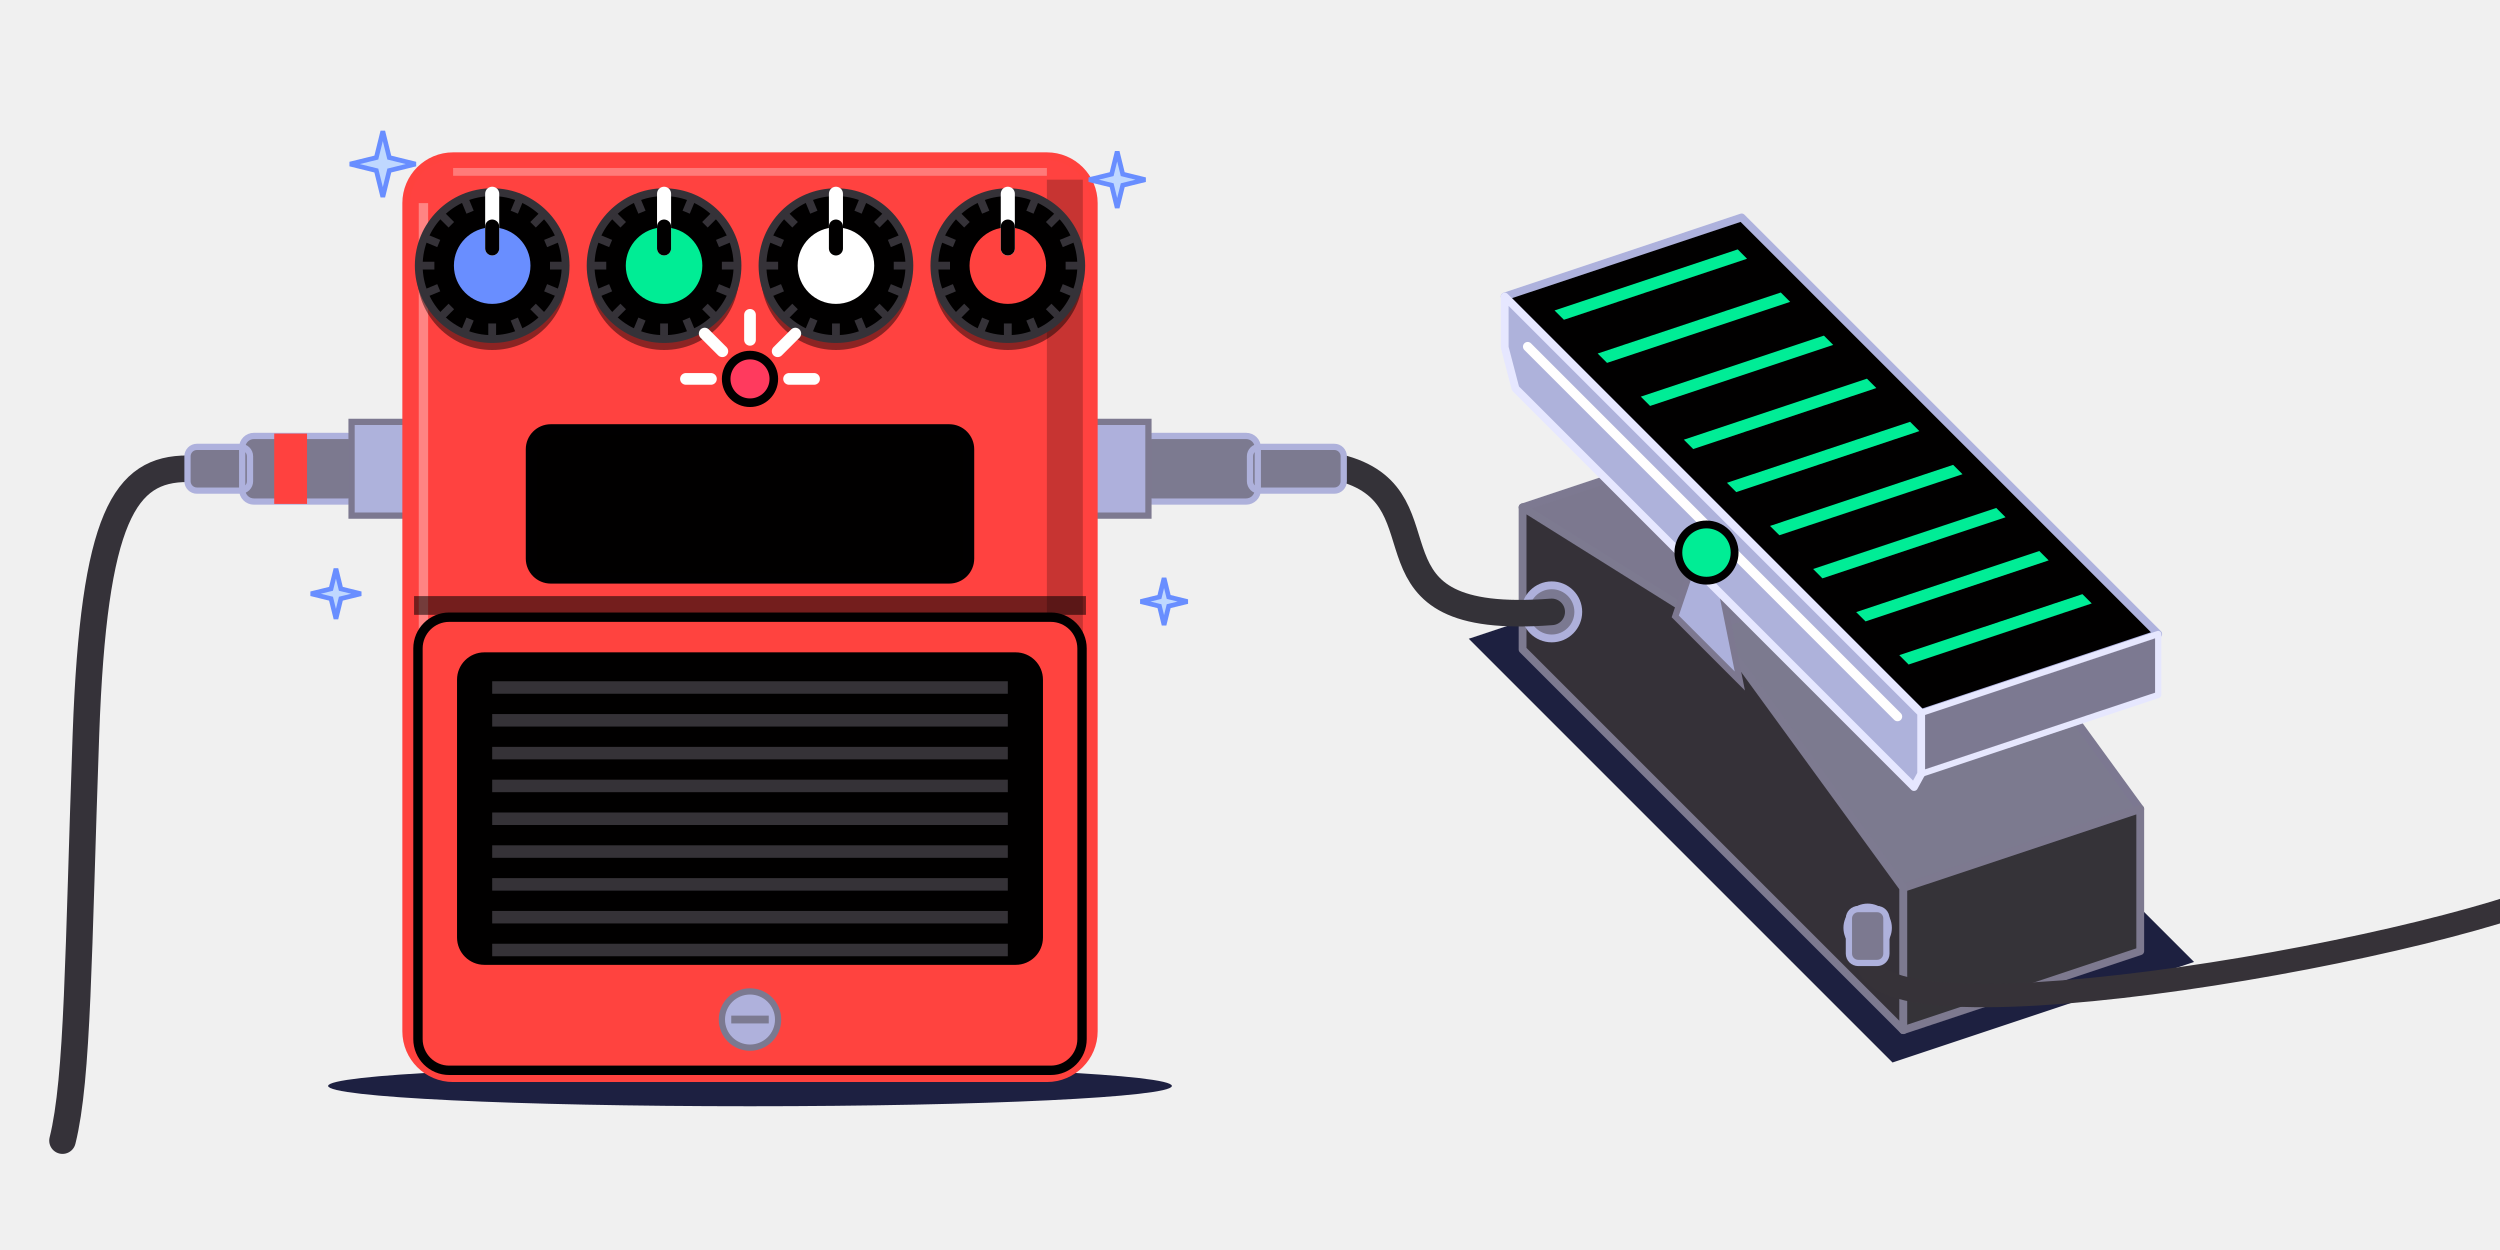
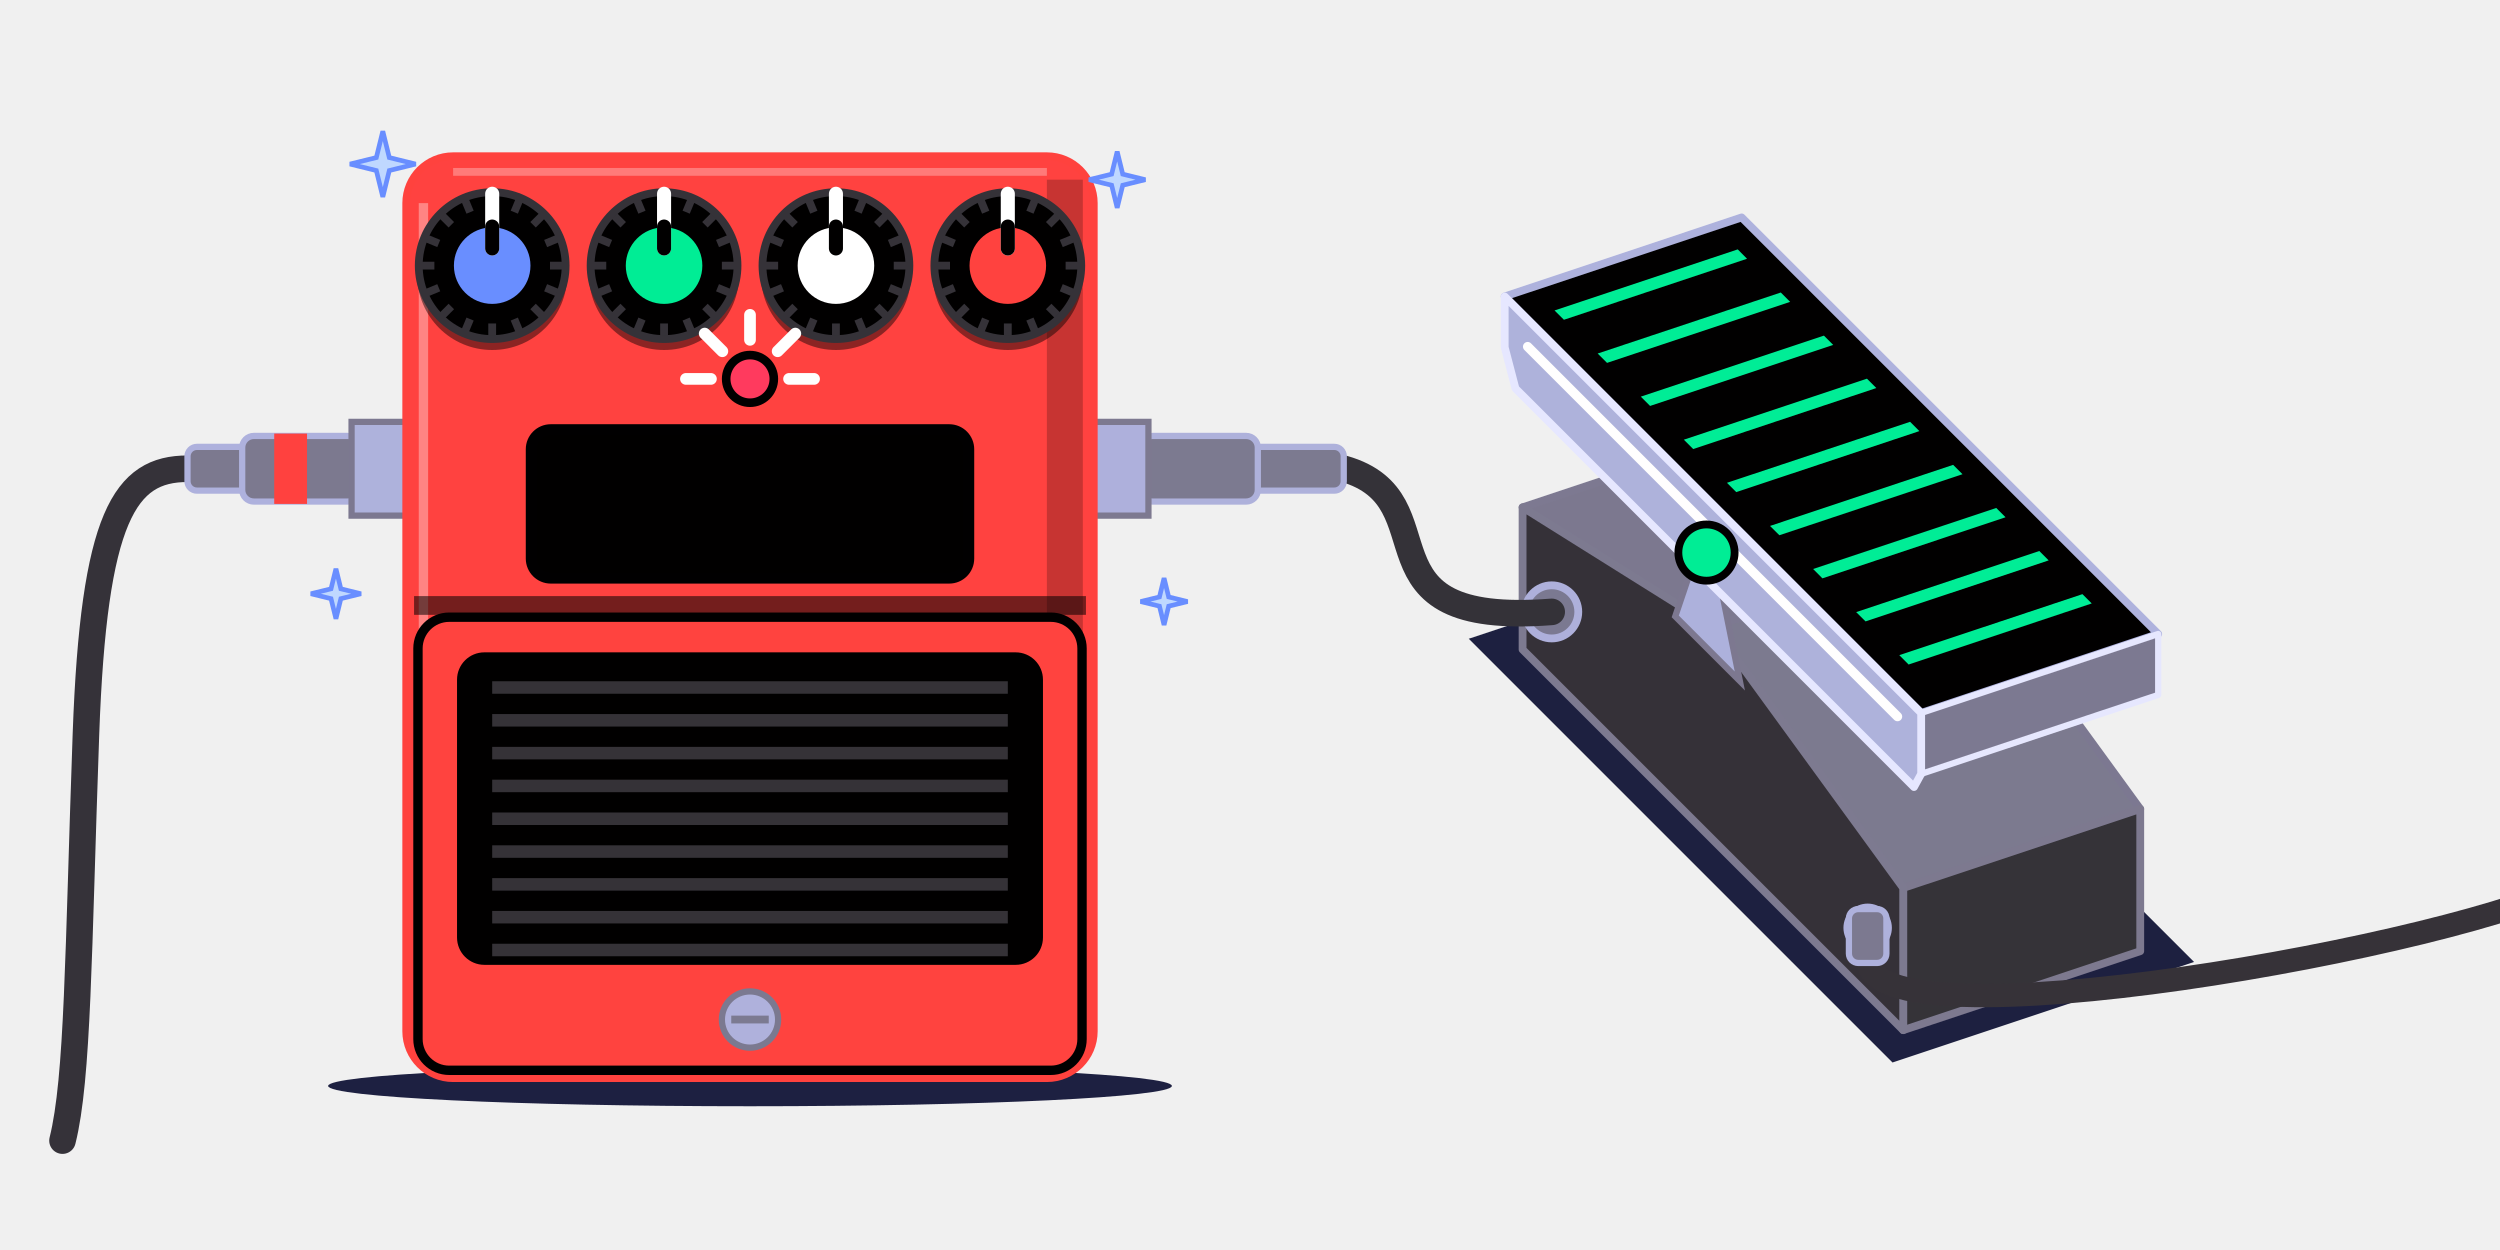
<svg xmlns="http://www.w3.org/2000/svg" version="1.1" x="0" y="0" width="320" height="160" viewBox="0 0 320 160">
  <g id="wah">
    <path id="wshadow" d="M280.84 123.13 L226.61 68.9 L188 81.76 L242.24 136 Z" fill="#1D2040" />
    <path id="wroofL" d="M273.95 103.55 L249.59 70.09 L219.25 80.2 L243.61 113.66 Z" fill="#7C7A8F" stroke="#7C7891" stroke-width="1" stroke-linejoin="round" />
    <path id="wroofR" d="M249.59 70.09 L225.23 54.83 L194.89 64.94 L219.25 80.2 Z" fill="#7C788F" stroke="#7D7991" stroke-width="1" stroke-linejoin="round" />
    <path id="wend" d="M273.95 121.75 L243.61 131.86 L243.61 113.66 L273.95 103.55 Z" fill="#353338" stroke="#7D798F" stroke-width="1" stroke-linejoin="round" />
    <path id="wside" d="M243.61 131.86 L194.89 83.14 L194.89 64.94 L219.25 80.2 L243.61 113.66 Z" fill="#353138" stroke="#7D7A90" stroke-width="1" stroke-linejoin="round" />
    <path id="wbrk" d="M222.7 87.17 L214.43 78.9 L216.73 72.09 L220.4 75.77 Z" fill="#ADB1DC" stroke="#7D7890" stroke-width="0.8" />
    <g id="ttop">
      <path id="rubber" d="M276.25 81.15 L222.93 27.83 L192.6 37.95 L245.91 91.26 Z" fill="#010000" stroke="#AEB2DD" stroke-width="1" stroke-linejoin="round" />
-       <path id="ribs" d="M267.74 77.24 L266.55 76.05 L243.11 83.86 L244.3 85.06 Z M262.23 71.73 L261.03 70.53 L237.59 78.35 L238.79 79.54 Z M256.71 66.21 L255.52 65.02 L232.08 72.83 L233.27 74.03 Z M251.2 60.7 L250 59.5 L226.56 67.32 L227.76 68.51 Z M245.68 55.18 L244.49 53.99 L221.05 61.8 L222.24 62.99 Z M240.17 49.67 L238.97 48.47 L215.53 56.28 L216.73 57.48 Z M234.65 44.15 L233.46 42.96 L210.02 50.77 L211.21 51.96 Z M229.14 38.64 L227.94 37.44 L204.5 45.25 L205.7 46.45 Z M223.62 33.12 L222.43 31.92 L198.98 39.74 L200.18 40.93 Z" fill="#00ED96" />
+       <path id="ribs" d="M267.74 77.24 L266.55 76.05 L243.11 83.86 L244.3 85.06 L267.74 77.24 L262.23 71.73 L261.03 70.53 L237.59 78.35 L238.79 79.54 L262.23 71.73 L256.71 66.21 L255.52 65.02 L232.08 72.83 L233.27 74.03 L256.71 66.21 L251.2 60.7 L250 59.5 L226.56 67.32 L227.76 68.51 L251.2 60.7 L245.68 55.18 L244.49 53.99 L221.05 61.8 L222.24 62.99 L245.68 55.18 L240.17 49.67 L238.97 48.47 L215.53 56.28 L216.73 57.48 L240.17 49.67 L234.65 44.15 L233.46 42.96 L210.02 50.77 L211.21 51.96 L234.65 44.15 L229.14 38.64 L227.94 37.44 L204.5 45.25 L205.7 46.45 L229.14 38.64 L223.62 33.12 L222.43 31.92 L198.98 39.74 L200.18 40.93 L223.62 33.12 L229.14 38.64 L234.65 44.15 L240.17 49.67 L245.68 55.18 L251.2 60.7 L256.71 66.21 L262.23 71.73 L267.74 77.24 Z" fill="#00ED96" />
    </g>
    <g id="tend">
      <path id="tendf" d="M276.25 81.15 L245.91 91.26 L245.91 99.06 L276.25 88.95 Z" fill="#7C7991" stroke="#E6E7FE" stroke-width="0.8" stroke-linejoin="round" />
    </g>
    <g id="tside">
      <path id="chrome" d="M244.99 100.74 L193.98 49.72 L192.6 44.45 L192.6 37.95 L245.91 91.26 L245.91 99.06 Z" fill="#AEB2DB" stroke="#E6E7FF" stroke-width="1" stroke-linejoin="round" />
      <line id="shine" x1="242.88" y1="91.72" x2="195.54" y2="44.37" stroke="#FFFEFE" stroke-width="1.2" stroke-linecap="round" />
    </g>
    <circle id="axle" cx="218.43" cy="70.73" r="3.6" fill="#00ED95" stroke="#010000" stroke-width="1" />
    <path id="cableI" d="M239.06 122.76 C239.06 134.76 316 120.76 330 112.76" fill="none" stroke="#363238" stroke-width="3" stroke-linecap="round" />
    <circle id="wjackI" cx="239.06" cy="118.76" r="2.6" fill="#010000" stroke="#AEB0DD" stroke-width="1" />
    <circle id="wjackO" cx="198.62" cy="78.32" r="3.4" fill="#7B7991" stroke="#AEB0DB" stroke-width="1" />
    <path id="plugW" d="M237.86 116.36 H240.26 C240.93 116.36 241.46 116.9 241.46 117.56 V122.06 C241.46 122.73 240.93 123.26 240.26 123.26 H237.86 C237.2 123.26 236.66 122.73 236.66 122.06 V117.56 C236.66 116.9 237.2 116.36 237.86 116.36 Z" fill="#7C7990" stroke="#AEB1DC" stroke-width="0.8" />
  </g>
  <path id="patch" d="M198.62 78.32 C172.62 80.32 186 64 172 60" fill="none" stroke="#343238" stroke-width="3.4" stroke-linecap="round" />
  <g id="dist" transform="translate(-64 0)">
    <ellipse id="shadow" cx="160" cy="139" rx="54" ry="2.6" fill="#1D2041" />
    <g id="pedal">
      <path id="cableO" d="M88 60 C80 60 76 66 75 94 S74 138 72 146" fill="none" stroke="#353239" stroke-width="3.4" stroke-linecap="round" />
-       <path id="plugL" d="M89.2 57.2 H94.8 C95.46 57.2 96 57.74 96 58.4 V61.6 C96 62.26 95.46 62.8 94.8 62.8 H89.2 C88.54 62.8 88 62.26 88 61.6 V58.4 C88 57.74 88.54 57.2 89.2 57.2 Z M96.5 55.8 H108.5 C109.33 55.8 110 56.47 110 57.3 V62.7 C110 63.53 109.33 64.2 108.5 64.2 H96.5 C95.67 64.2 95 63.53 95 62.7 V57.3 C95 56.47 95.67 55.8 96.5 55.8 Z" fill="#7C798F" stroke="#AEB1DD" stroke-width="0.8" />
-       <path id="plugR" d="M225.2 57.2 H234.8 C235.46 57.2 236 57.74 236 58.4 V61.6 C236 62.26 235.46 62.8 234.8 62.8 H225.2 C224.54 62.8 224 62.26 224 61.6 V58.4 C224 57.74 224.54 57.2 225.2 57.2 Z M211.5 55.8 H223.5 C224.33 55.8 225 56.47 225 57.3 V62.7 C225 63.53 224.33 64.2 223.5 64.2 H211.5 C210.67 64.2 210 63.53 210 62.7 V57.3 C210 56.47 210.67 55.8 211.5 55.8 Z" fill="#7C7A90" stroke="#AEB1DB" stroke-width="0.8" />
+       <g id="plugL">
+         <path id="plugL_1" d="M89.2 57.2 H94.8 C95.46 57.2 96 57.74 96 58.4 V61.6 C96 62.26 95.46 62.8 94.8 62.8 H89.2 C88.54 62.8 88 62.26 88 61.6 V58.4 C88 57.74 88.54 57.2 89.2 57.2 Z" fill="#7C798F" stroke="#AEB1DD" stroke-width="0.8" />
+         <path id="plugL_2" d="M96.5 55.8 H108.5 C109.33 55.8 110 56.47 110 57.3 V62.7 C110 63.53 109.33 64.2 108.5 64.2 H96.5 C95.67 64.2 95 63.53 95 62.7 V57.3 C95 56.47 95.67 55.8 96.5 55.8 Z" fill="#7C798F" stroke="#AEB1DD" stroke-width="0.8" />
+       </g>
+       <g id="plugR">
+         <path id="plugR_1" d="M225.2 57.2 H234.8 C235.46 57.2 236 57.74 236 58.4 V61.6 C236 62.26 235.46 62.8 234.8 62.8 H225.2 C224.54 62.8 224 62.26 224 61.6 V58.4 C224 57.74 224.54 57.2 225.2 57.2 Z" fill="#7C7A90" stroke="#AEB1DB" stroke-width="0.8" />
+         <path id="plugR_2" d="M211.5 55.8 H223.5 C224.33 55.8 225 56.47 225 57.3 V62.7 C225 63.53 224.33 64.2 223.5 64.2 H211.5 C210.67 64.2 210 63.53 210 62.7 V57.3 C210 56.47 210.67 55.8 211.5 55.8 Z" fill="#7C7A90" stroke="#AEB1DB" stroke-width="0.8" />
+       </g>
      <rect id="collar" x="99.4" y="55.8" width="3.6" height="8.4" fill="#FF413F" stroke="#FE423F" stroke-width="0.6" />
      <rect id="jackL" x="109" y="54" width="8" height="12" fill="#AEB2DC" stroke="#7C7890" stroke-width="0.8" />
      <rect id="jackR" x="203" y="54" width="8" height="12" fill="#AEB0DC" stroke="#7D7990" stroke-width="0.8" />
      <path id="body" d="M122 20 H198 C201.31 20 204 22.69 204 26 V132 C204 135.31 201.31 138 198 138 H122 C118.69 138 116 135.31 116 132 V26 C116 22.69 118.69 20 122 20 Z" fill="#FF4240" stroke="#FF423E" stroke-width="1" />
      <rect id="shade" x="198" y="23" width="4.6" height="112" fill="#010000" opacity="0.22" />
      <line id="hilite" x1="118.2" y1="26" x2="118.2" y2="132" stroke="#FFFEFF" stroke-width="1.2" opacity="0.35" />
      <line id="lip" x1="122" y1="22" x2="198" y2="22" stroke="#FEFFFF" stroke-width="1" opacity="0.3" />
      <g id="k1">
        <circle cx="127" cy="35.2" r="9.6" fill="#010000" opacity="0.45" />
        <circle cx="127" cy="34" r="9.4" fill="#010000" stroke="#353238" stroke-width="1" />
-         <path d="M134.4 34 L136 34 M133.84 36.83 L135.31 37.44 M132.23 39.23 L133.36 40.36 M129.83 40.84 L130.44 42.31 M127 41.4 L127 43 M124.17 40.84 L123.56 42.31 M121.77 39.23 L120.64 40.36 M120.16 36.83 L118.69 37.44 M119.6 34 L118 34 M120.16 31.17 L118.69 30.56 M121.77 28.77 L120.64 27.64 M124.17 27.16 L123.56 25.69 M127 26.6 L127 25 M129.83 27.16 L130.44 25.69 M132.23 28.77 L133.36 27.64 M133.84 31.17 L135.31 30.56" fill="none" stroke="#353238" stroke-width="1" />
+         <path d="M134.4 34.5 L136 34.5 L136 33.5 L134.4 33.5 L134.4 34.5 L133.65 37.29 L135.12 37.9 L135.5 36.98 L134.03 36.37 L133.65 37.29 L131.88 39.58 L133.01 40.71 L133.71 40.01 L132.58 38.88 L131.88 39.58 L129.37 41.03 L129.98 42.5 L130.9 42.12 L130.29 40.65 L129.37 41.03 L126.5 41.4 L126.5 43 L127.5 43 L127.5 41.4 L126.5 41.4 L123.71 40.65 L123.1 42.12 L124.02 42.5 L124.63 41.03 L123.71 40.65 L121.42 38.88 L120.29 40.01 L120.99 40.71 L122.12 39.58 L121.42 38.88 L119.97 36.37 L118.5 36.98 L118.88 37.9 L120.35 37.29 L119.97 36.37 L119.6 33.5 L118 33.5 L118 34.5 L119.6 34.5 L119.6 33.5 L120.35 30.71 L118.88 30.1 L118.5 31.02 L119.97 31.63 L120.35 30.71 L122.12 28.42 L120.99 27.29 L120.29 27.99 L121.42 29.12 L122.12 28.42 L124.63 26.97 L124.02 25.5 L123.1 25.88 L123.71 27.35 L124.63 26.97 L127.5 26.6 L127.5 25 L126.5 25 L126.5 26.6 L127.5 26.6 L130.29 27.35 L130.9 25.88 L129.98 25.5 L129.37 26.97 L130.29 27.35 L132.58 29.12 L133.71 27.99 L133.01 27.29 L131.88 28.42 L132.58 29.12 L134.03 31.63 L135.5 31.02 L135.12 30.1 L133.65 30.71 L134.03 31.63 L132.58 29.12 L130.29 27.35 L127.5 26.6 L124.63 26.97 L122.12 28.42 L120.35 30.71 L119.6 33.5 L119.97 36.37 L121.42 38.88 L123.71 40.65 L126.5 41.4 L129.37 41.03 L131.88 39.58 L133.65 37.29 L134.4 34.5 Z" fill="#353238" />
        <circle cx="127" cy="34" r="5.3" fill="#698EFF" stroke="#010000" stroke-width="0.8" />
        <g id="p1">
          <line x1="127" y1="31.8" x2="127" y2="24.8" stroke="#FFFFFF" stroke-width="1.8" stroke-linecap="round" />
          <line x1="127" y1="31.8" x2="127" y2="29" stroke="#010000" stroke-width="1.8" stroke-linecap="round" />
        </g>
      </g>
      <g id="k2">
        <circle cx="149" cy="35.2" r="9.6" fill="#010000" opacity="0.45" />
        <circle cx="149" cy="34" r="9.4" fill="#010000" stroke="#353238" stroke-width="1" />
-         <path d="M156.4 34 L158 34 M155.84 36.83 L157.31 37.44 M154.23 39.23 L155.36 40.36 M151.83 40.84 L152.44 42.31 M149 41.4 L149 43 M146.17 40.84 L145.56 42.31 M143.77 39.23 L142.64 40.36 M142.16 36.83 L140.69 37.44 M141.6 34 L140 34 M142.16 31.17 L140.69 30.56 M143.77 28.77 L142.64 27.64 M146.17 27.16 L145.56 25.69 M149 26.6 L149 25 M151.83 27.16 L152.44 25.69 M154.23 28.77 L155.36 27.64 M155.84 31.17 L157.31 30.56" fill="none" stroke="#353238" stroke-width="1" />
+         <path d="M156.4 34.5 L158 34.5 L158 33.5 L156.4 33.5 L156.4 34.5 L155.65 37.29 L157.12 37.9 L157.5 36.98 L156.03 36.37 L155.65 37.29 L153.88 39.58 L155.01 40.71 L155.71 40.01 L154.58 38.88 L153.88 39.58 L151.37 41.03 L151.98 42.5 L152.9 42.12 L152.29 40.65 L151.37 41.03 L148.5 41.4 L148.5 43 L149.5 43 L149.5 41.4 L148.5 41.4 L145.71 40.65 L145.1 42.12 L146.02 42.5 L146.63 41.03 L145.71 40.65 L143.42 38.88 L142.29 40.01 L142.99 40.71 L144.12 39.58 L143.42 38.88 L141.97 36.37 L140.5 36.98 L140.88 37.9 L142.35 37.29 L141.97 36.37 L141.6 33.5 L140 33.5 L140 34.5 L141.6 34.5 L141.6 33.5 L142.35 30.71 L140.88 30.1 L140.5 31.02 L141.97 31.63 L142.35 30.71 L144.12 28.42 L142.99 27.29 L142.29 27.99 L143.42 29.12 L144.12 28.42 L146.63 26.97 L146.02 25.5 L145.1 25.88 L145.71 27.35 L146.63 26.97 L149.5 26.6 L149.5 25 L148.5 25 L148.5 26.6 L149.5 26.6 L152.29 27.35 L152.9 25.88 L151.98 25.5 L151.37 26.97 L152.29 27.35 L154.58 29.12 L155.71 27.99 L155.01 27.29 L153.88 28.42 L154.58 29.12 L156.03 31.63 L157.5 31.02 L157.12 30.1 L155.65 30.71 L156.03 31.63 L154.58 29.12 L152.29 27.35 L149.5 26.6 L146.63 26.97 L144.12 28.42 L142.35 30.71 L141.6 33.5 L141.97 36.37 L143.42 38.88 L145.71 40.65 L148.5 41.4 L151.37 41.03 L153.88 39.58 L155.65 37.29 L156.4 34.5 Z" fill="#353238" />
        <circle cx="149" cy="34" r="5.3" fill="#00ED95" stroke="#010000" stroke-width="0.8" />
        <g id="p2">
          <line x1="149" y1="31.8" x2="149" y2="24.8" stroke="#FFFFFF" stroke-width="1.8" stroke-linecap="round" />
          <line x1="149" y1="31.8" x2="149" y2="29" stroke="#010000" stroke-width="1.8" stroke-linecap="round" />
        </g>
      </g>
      <g id="k3">
        <circle cx="171" cy="35.2" r="9.6" fill="#010000" opacity="0.45" />
        <circle cx="171" cy="34" r="9.4" fill="#010000" stroke="#353238" stroke-width="1" />
-         <path d="M178.4 34 L180 34 M177.84 36.83 L179.31 37.44 M176.23 39.23 L177.36 40.36 M173.83 40.84 L174.44 42.31 M171 41.4 L171 43 M168.17 40.84 L167.56 42.31 M165.77 39.23 L164.64 40.36 M164.16 36.83 L162.69 37.44 M163.6 34 L162 34 M164.16 31.17 L162.69 30.56 M165.77 28.77 L164.64 27.64 M168.17 27.16 L167.56 25.69 M171 26.6 L171 25 M173.83 27.16 L174.44 25.69 M176.23 28.77 L177.36 27.64 M177.84 31.17 L179.31 30.56" fill="none" stroke="#353238" stroke-width="1" />
+         <path d="M178.4 34.5 L180 34.5 L180 33.5 L178.4 33.5 L178.4 34.5 L177.65 37.29 L179.12 37.9 L179.5 36.98 L178.03 36.37 L177.65 37.29 L175.88 39.58 L177.01 40.71 L177.71 40.01 L176.58 38.88 L175.88 39.58 L173.37 41.03 L173.98 42.5 L174.9 42.12 L174.29 40.65 L173.37 41.03 L170.5 41.4 L170.5 43 L171.5 43 L171.5 41.4 L170.5 41.4 L167.71 40.65 L167.1 42.12 L168.02 42.5 L168.63 41.03 L167.71 40.65 L165.42 38.88 L164.29 40.01 L164.99 40.71 L166.12 39.58 L165.42 38.88 L163.97 36.37 L162.5 36.98 L162.88 37.9 L164.35 37.29 L163.97 36.37 L163.6 33.5 L162 33.5 L162 34.5 L163.6 34.5 L163.6 33.5 L164.35 30.71 L162.88 30.1 L162.5 31.02 L163.97 31.63 L164.35 30.71 L166.12 28.42 L164.99 27.29 L164.29 27.99 L165.42 29.12 L166.12 28.42 L168.63 26.97 L168.02 25.5 L167.1 25.88 L167.71 27.35 L168.63 26.97 L171.5 26.6 L171.5 25 L170.5 25 L170.5 26.6 L171.5 26.6 L174.29 27.35 L174.9 25.88 L173.98 25.5 L173.37 26.97 L174.29 27.35 L176.58 29.12 L177.71 27.99 L177.01 27.29 L175.88 28.42 L176.58 29.12 L178.03 31.63 L179.5 31.02 L179.12 30.1 L177.65 30.71 L178.03 31.63 L176.58 29.12 L174.29 27.35 L171.5 26.6 L168.63 26.97 L166.12 28.42 L164.35 30.71 L163.6 33.5 L163.97 36.37 L165.42 38.88 L167.71 40.65 L170.5 41.4 L173.37 41.03 L175.88 39.58 L177.65 37.29 L178.4 34.5 Z" fill="#353238" />
        <circle cx="171" cy="34" r="5.3" fill="#FFFFFF" stroke="#010000" stroke-width="0.8" />
        <g id="p3">
          <line x1="171" y1="31.8" x2="171" y2="24.8" stroke="#FFFFFF" stroke-width="1.8" stroke-linecap="round" />
          <line x1="171" y1="31.8" x2="171" y2="29" stroke="#010000" stroke-width="1.8" stroke-linecap="round" />
        </g>
      </g>
      <g id="k4">
        <circle cx="193" cy="35.2" r="9.6" fill="#010000" opacity="0.45" />
        <circle cx="193" cy="34" r="9.4" fill="#010000" stroke="#353238" stroke-width="1" />
-         <path d="M200.4 34 L202 34 M199.84 36.83 L201.31 37.44 M198.23 39.23 L199.36 40.36 M195.83 40.84 L196.44 42.31 M193 41.4 L193 43 M190.17 40.84 L189.56 42.31 M187.77 39.23 L186.64 40.36 M186.16 36.83 L184.69 37.44 M185.6 34 L184 34 M186.16 31.17 L184.69 30.56 M187.77 28.77 L186.64 27.64 M190.17 27.16 L189.56 25.69 M193 26.6 L193 25 M195.83 27.16 L196.44 25.69 M198.23 28.77 L199.36 27.64 M199.84 31.17 L201.31 30.56" fill="none" stroke="#353238" stroke-width="1" />
+         <path d="M200.4 34.5 L202 34.5 L202 33.5 L200.4 33.5 L200.4 34.5 L199.65 37.29 L201.12 37.9 L201.5 36.98 L200.03 36.37 L199.65 37.29 L197.88 39.58 L199.01 40.71 L199.71 40.01 L198.58 38.88 L197.88 39.58 L195.37 41.03 L195.98 42.5 L196.9 42.12 L196.29 40.65 L195.37 41.03 L192.5 41.4 L192.5 43 L193.5 43 L193.5 41.4 L192.5 41.4 L189.71 40.65 L189.1 42.12 L190.02 42.5 L190.63 41.03 L189.71 40.65 L187.42 38.88 L186.29 40.01 L186.99 40.71 L188.12 39.58 L187.42 38.88 L185.97 36.37 L184.5 36.98 L184.88 37.9 L186.35 37.29 L185.97 36.37 L185.6 33.5 L184 33.5 L184 34.5 L185.6 34.5 L185.6 33.5 L186.35 30.71 L184.88 30.1 L184.5 31.02 L185.97 31.63 L186.35 30.71 L188.12 28.42 L186.99 27.29 L186.29 27.99 L187.42 29.12 L188.12 28.42 L190.63 26.97 L190.02 25.5 L189.1 25.88 L189.71 27.35 L190.63 26.97 L193.5 26.6 L193.5 25 L192.5 25 L192.5 26.6 L193.5 26.6 L196.29 27.35 L196.9 25.88 L195.98 25.5 L195.37 26.97 L196.29 27.35 L198.58 29.12 L199.71 27.99 L199.01 27.29 L197.88 28.42 L198.58 29.12 L200.03 31.63 L201.5 31.02 L201.12 30.1 L199.65 30.71 L200.03 31.63 L198.58 29.12 L196.29 27.35 L193.5 26.6 L190.63 26.97 L188.12 28.42 L186.35 30.71 L185.6 33.5 L185.97 36.37 L187.42 38.88 L189.71 40.65 L192.5 41.4 L195.37 41.03 L197.88 39.58 L199.65 37.29 L200.4 34.5 Z" fill="#353238" />
        <circle cx="193" cy="34" r="5.3" fill="#FF423F" stroke="#010000" stroke-width="0.8" />
        <g id="p4">
          <line x1="193" y1="31.8" x2="193" y2="24.8" stroke="#FFFFFF" stroke-width="1.8" stroke-linecap="round" />
          <line x1="193" y1="31.8" x2="193" y2="29" stroke="#010000" stroke-width="1.8" stroke-linecap="round" />
        </g>
      </g>
      <g id="glow">
-         <path id="rays" d="M155 48.5 L151.8 48.5 M156.46 44.96 L154.2 42.7 M160 43.5 L160 40.3 M163.54 44.96 L165.8 42.7 M165 48.5 L168.2 48.5" fill="none" stroke="#FFFFFE" stroke-width="1.5" stroke-linecap="round" />
+         <g id="rays">
+           <path id="rays_1" d="M155 48.5 L151.8 48.5" fill="none" stroke="#FFFFFE" stroke-width="1.5" stroke-linecap="round" />
+           <path id="rays_2" d="M156.46 44.96 L154.2 42.7" fill="none" stroke="#FFFFFE" stroke-width="1.5" stroke-linecap="round" />
+           <path id="rays_3" d="M160 43.5 L160 40.3" fill="none" stroke="#FFFFFE" stroke-width="1.5" stroke-linecap="round" />
+           <path id="rays_4" d="M163.54 44.96 L165.8 42.7" fill="none" stroke="#FFFFFE" stroke-width="1.5" stroke-linecap="round" />
+           <path id="rays_5" d="M165 48.5 L168.2 48.5" fill="none" stroke="#FFFFFE" stroke-width="1.5" stroke-linecap="round" />
+         </g>
      </g>
      <circle id="bezel" cx="160" cy="48.5" r="3.6" fill="#010000" />
      <circle id="led" cx="160" cy="48.5" r="2.2" fill="#FF3A5E" stroke="#FF3A5D" stroke-width="0.6" />
      <path id="plaque" d="M134.5 55 H185.5 C186.88 55 188 56.12 188 57.5 V71.5 C188 72.88 186.88 74 185.5 74 H134.5 C133.12 74 132 72.88 132 71.5 V57.5 C132 56.12 133.12 55 134.5 55 Z" fill="#010000" stroke="#010001" stroke-width="1.4" />
      <line id="hinge" x1="117" y1="77.5" x2="203" y2="77.5" stroke="#010000" stroke-width="2.4" opacity="0.55" />
      <g id="plate">
        <path id="plateb" d="M121.5 79 H198.5 C200.71 79 202.5 80.79 202.5 83 V133 C202.5 135.21 200.71 137 198.5 137 H121.5 C119.29 137 117.5 135.21 117.5 133 V83 C117.5 80.79 119.29 79 121.5 79 Z" fill="#FF433F" stroke="#010000" stroke-width="1.2" />
        <path id="pad" d="M126 84 H194 C195.66 84 197 85.34 197 87 V120 C197 121.66 195.66 123 194 123 H126 C124.34 123 123 121.66 123 120 V87 C123 85.34 124.34 84 126 84 Z" fill="#010000" stroke="#010000" stroke-width="1" />
-         <path id="grooves" d="M127 87.2 H193 V88.8 H127 Z M127 91.4 H193 V93 H127 Z M127 95.6 H193 V97.2 H127 Z M127 99.8 H193 V101.4 H127 Z M127 104 H193 V105.6 H127 Z M127 108.2 H193 V109.8 H127 Z M127 112.4 H193 V114 H127 Z M127 116.6 H193 V118.2 H127 Z M127 120.8 H193 V122.4 H127 Z" fill="#353237" />
+         <path id="grooves" d="M127 87.2 H193 V88.8 H127 L127 87.2 L127 91.4 H193 V93 H127 L127 91.4 L127 95.6 H193 V97.2 H127 L127 95.6 L127 99.8 H193 V101.4 H127 L127 99.8 L127 104 H193 V105.6 H127 L127 104 L127 108.2 H193 V109.8 H127 L127 108.2 L127 112.4 H193 V114 H127 L127 112.4 L127 116.6 H193 V118.2 H127 L127 116.6 L127 120.8 H193 V122.4 H127 L127 120.8 L127 116.6 L127 112.4 L127 108.2 L127 104 L127 99.8 L127 95.6 L127 91.4 L127 87.2 Z" fill="#353237" />
        <circle id="screw" cx="160" cy="130.5" r="3.6" fill="#AFB1DC" stroke="#7B7990" stroke-width="0.8" />
        <line id="slot" x1="157.6" y1="130.5" x2="162.4" y2="130.5" stroke="#7C7A91" stroke-width="1" />
      </g>
    </g>
    <g id="s1">
      <polygon points="112.17,20.17 108.8,21 112.17,21.83 113,25.2 113.83,21.83 117.2,21 113.83,20.17 113,16.8" fill="#BFD8FF" stroke="#698EFF" stroke-width="0.6" />
    </g>
    <g id="s2">
      <polygon points="206.29,22.29 203.4,23 206.29,23.71 207,26.6 207.71,23.71 210.6,23 207.71,22.29 207,19.4" fill="#BFD8FF" stroke="#698EFF" stroke-width="0.6" />
    </g>
    <g id="s3">
      <polygon points="212.41,76.41 210,77 212.41,77.59 213,80 213.59,77.59 216,77 213.59,76.41 213,74" fill="#BFD8FF" stroke="#698EFF" stroke-width="0.6" />
    </g>
    <g id="s4">
      <polygon points="106.37,75.37 103.8,76 106.37,76.63 107,79.2 107.63,76.63 110.2,76 107.63,75.37 107,72.8" fill="#BFD8FF" stroke="#698EFF" stroke-width="0.6" />
    </g>
  </g>
</svg>
